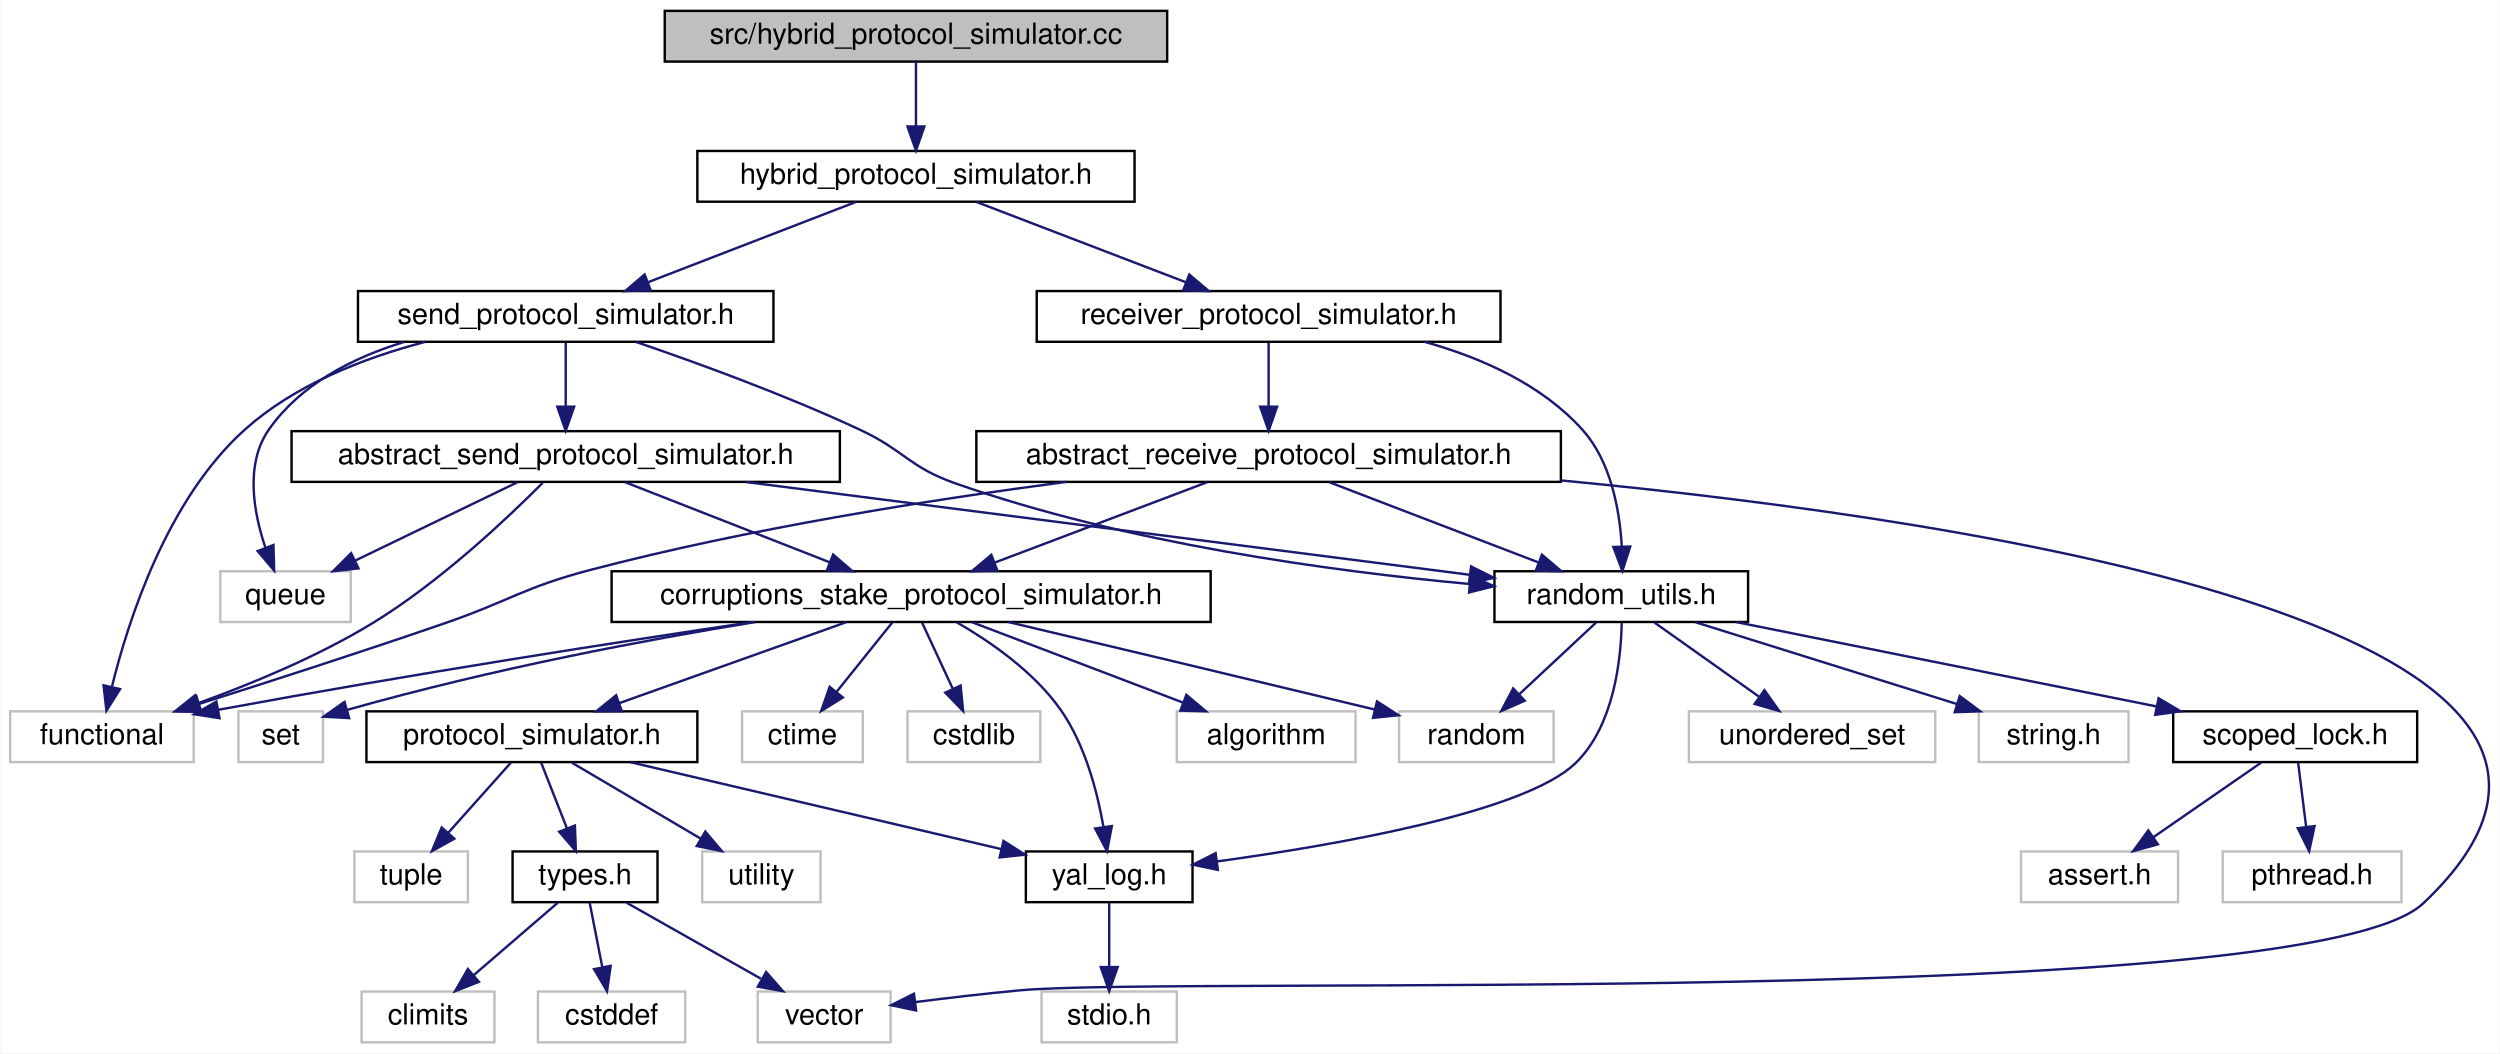
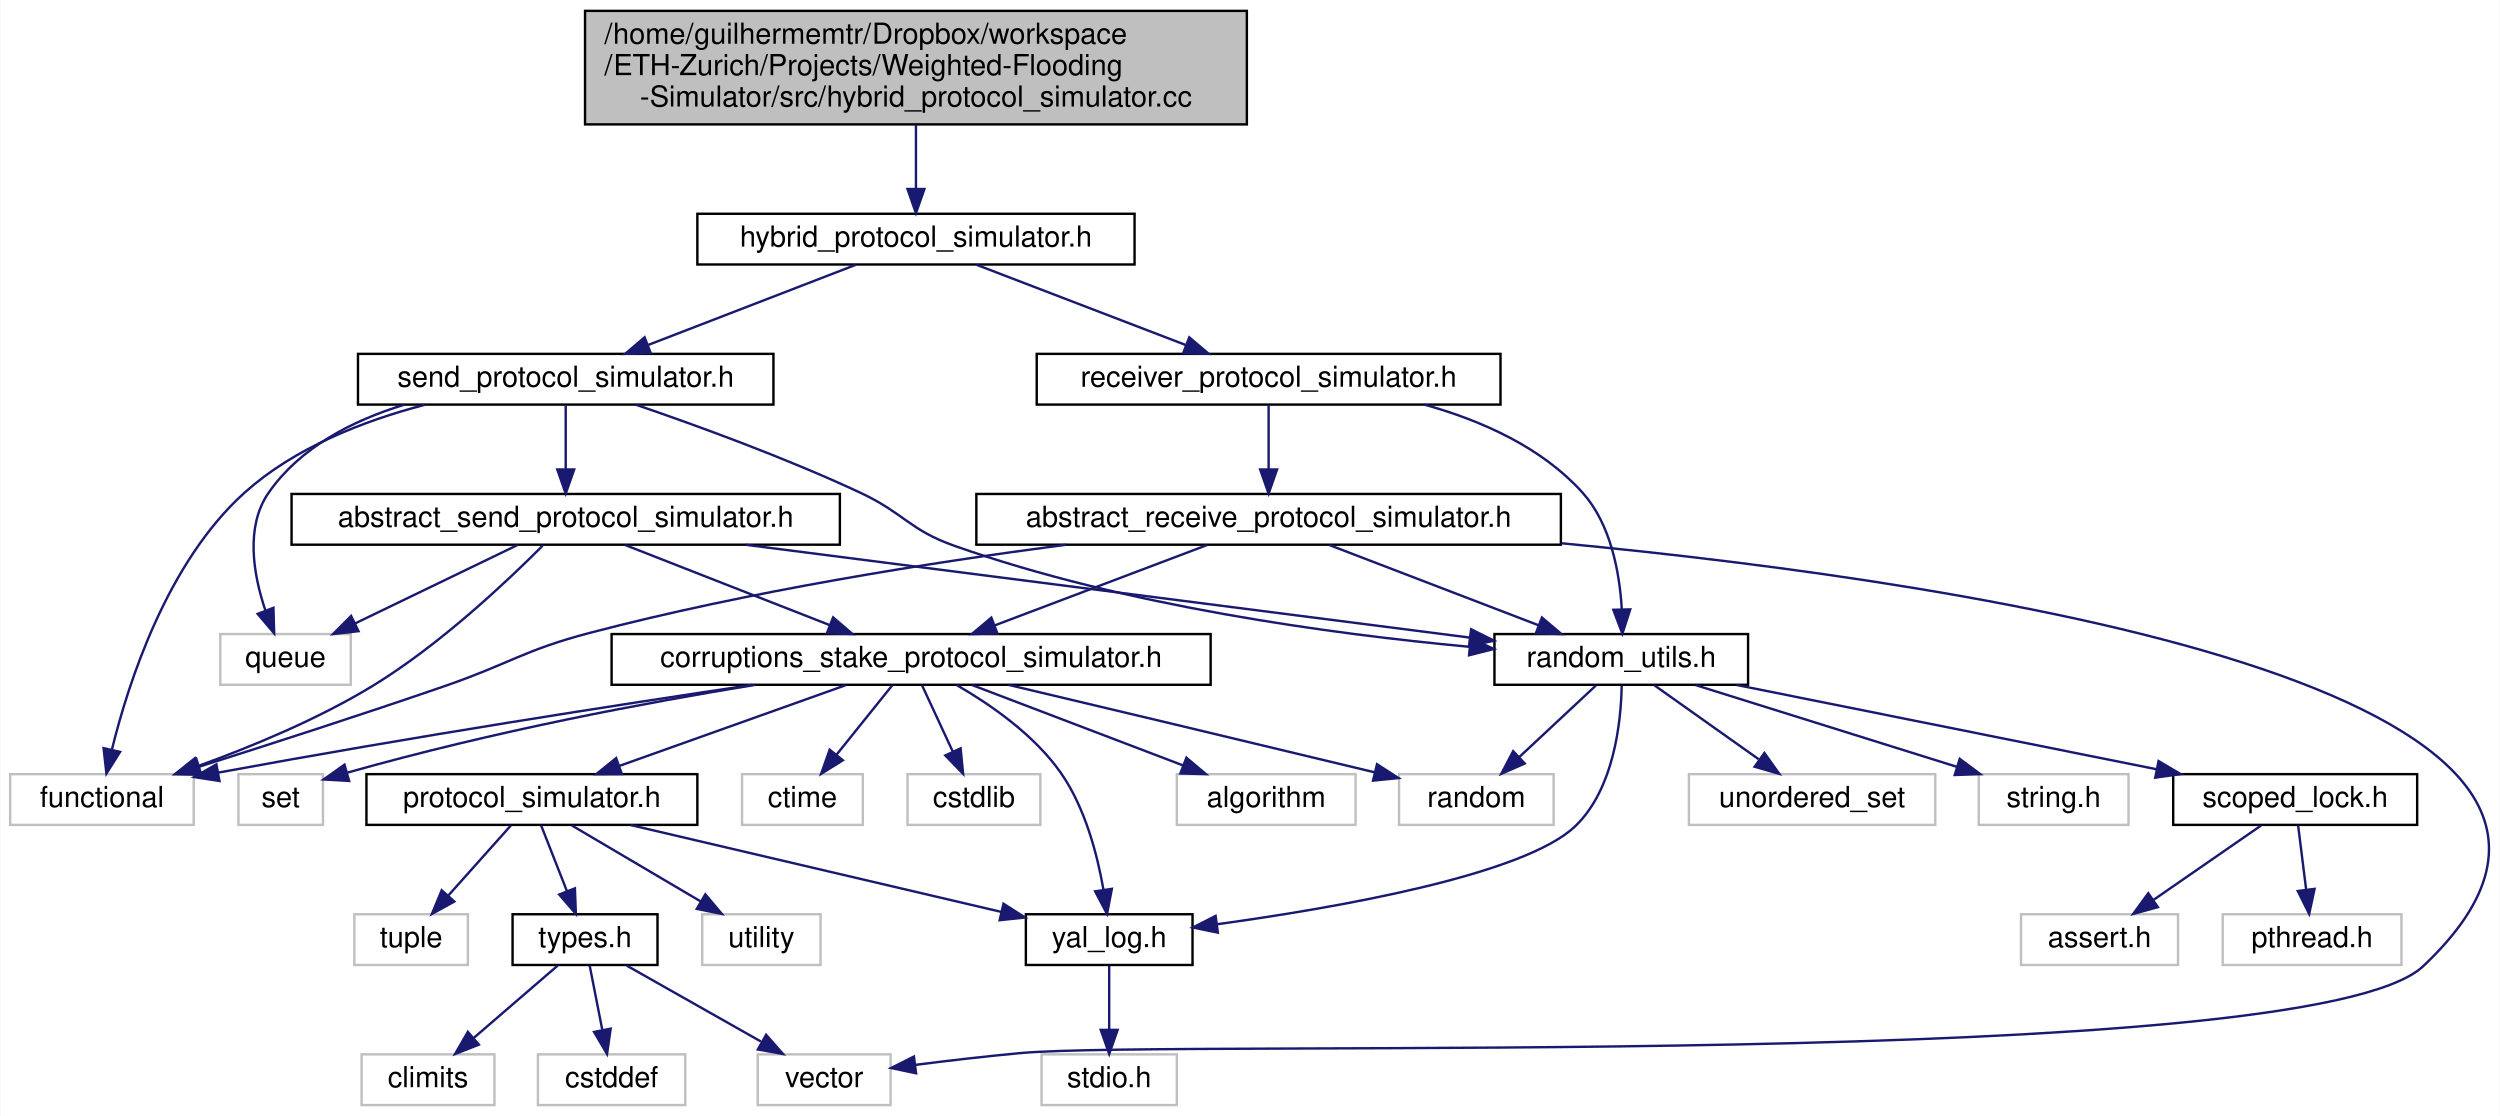
- <svg xmlns="http://www.w3.org/2000/svg" xmlns:xlink="http://www.w3.org/1999/xlink" width="1035pt" height="436pt" viewBox="0.00 0.00 1034.59 436.00">
-   <g id="graph0" class="graph" transform="scale(1 1) rotate(0) translate(4 432)">
-     <polygon fill="white" stroke="transparent" points="-4,4 -4,-432 1030.59,-432 1030.59,4 -4,4" />
+ <svg xmlns="http://www.w3.org/2000/svg" xmlns:xlink="http://www.w3.org/1999/xlink" width="1035pt" height="462pt" viewBox="0.00 0.00 1034.59 462.00">
+   <g id="graph0" class="graph" transform="scale(1 1) rotate(0) translate(4 458)">
+     <polygon fill="white" stroke="transparent" points="-4,4 -4,-458 1030.59,-458 1030.59,4 -4,4" />
    <g id="node1" class="node">
      <g id="a_node1">
        <a xlink:title=" ">
-           <polygon fill="#bfbfbf" stroke="black" points="271,-406.5 271,-427.5 479,-427.5 479,-406.5 271,-406.5" />
-           <text text-anchor="middle" x="375" y="-413.9" font-family="Helvetica,sans-Serif" font-size="12.00">src/hybrid_protocol_simulator.cc</text>
+           <polygon fill="#bfbfbf" stroke="black" points="238,-406.5 238,-453.5 512,-453.5 512,-406.5 238,-406.5" />
+           <text text-anchor="start" x="246" y="-439.9" font-family="Helvetica,sans-Serif" font-size="12.00">/home/guilhermemtr/Dropbox/workspace</text>
+           <text text-anchor="start" x="246" y="-426.9" font-family="Helvetica,sans-Serif" font-size="12.00">/ETH-Zurich/Projects/Weighted-Flooding</text>
+           <text text-anchor="middle" x="375" y="-413.9" font-family="Helvetica,sans-Serif" font-size="12.00">-Simulator/src/hybrid_protocol_simulator.cc</text>
        </a>
      </g>
    </g>
    <g id="node2" class="node">
      <g id="a_node2">
        <a xlink:href="../../de/dc2/hybrid__protocol__simulator_8h.html" target="_top" xlink:title=" ">
          <polygon fill="white" stroke="black" points="284.5,-348.5 284.5,-369.5 465.5,-369.5 465.5,-348.5 284.5,-348.5" />
          <text text-anchor="middle" x="375" y="-355.9" font-family="Helvetica,sans-Serif" font-size="12.00">hybrid_protocol_simulator.h</text>
        </a>
      </g>
    </g>
    <g id="edge1" class="edge">
-       <path fill="none" stroke="midnightblue" d="M375,-406.25C375,-398.94 375,-388.69 375,-379.7" />
-       <polygon fill="midnightblue" stroke="midnightblue" points="378.5,-379.64 375,-369.64 371.5,-379.64 378.5,-379.64" />
+       <path fill="none" stroke="midnightblue" d="M375,-406.41C375,-397.87 375,-388.22 375,-379.94" />
+       <polygon fill="midnightblue" stroke="midnightblue" points="378.5,-379.74 375,-369.74 371.5,-379.74 378.5,-379.74" />
    </g>
    <g id="node3" class="node">
      <g id="a_node3">
        <a xlink:href="../../d5/d9b/send__protocol__simulator_8h.html" target="_top" xlink:title=" ">
          <polygon fill="white" stroke="black" points="144,-290.5 144,-311.5 316,-311.5 316,-290.5 144,-290.5" />
          <text text-anchor="middle" x="230" y="-297.9" font-family="Helvetica,sans-Serif" font-size="12.00">send_protocol_simulator.h</text>
        </a>
      </g>
    </g>
    <g id="edge2" class="edge">
      <path fill="none" stroke="midnightblue" d="M350.07,-348.37C326.38,-339.22 290.55,-325.38 264.19,-315.21" />
      <polygon fill="midnightblue" stroke="midnightblue" points="265.19,-311.84 254.6,-311.5 262.67,-318.37 265.19,-311.84" />
    </g>
    <g id="node28" class="node">
      <g id="a_node28">
        <a xlink:href="../../da/dd8/receiver__protocol__simulator_8h.html" target="_top" xlink:title=" ">
          <polygon fill="white" stroke="black" points="425,-290.5 425,-311.5 617,-311.5 617,-290.5 425,-290.5" />
          <text text-anchor="middle" x="521" y="-297.9" font-family="Helvetica,sans-Serif" font-size="12.00">receiver_protocol_simulator.h</text>
        </a>
      </g>
    </g>
    <g id="edge34" class="edge">
      <path fill="none" stroke="midnightblue" d="M400.1,-348.37C423.96,-339.22 460.03,-325.38 486.57,-315.21" />
      <polygon fill="midnightblue" stroke="midnightblue" points="488.15,-318.35 496.23,-311.5 485.64,-311.81 488.15,-318.35" />
    </g>
    <g id="node4" class="node">
      <g id="a_node4">
        <a xlink:title=" ">
          <polygon fill="white" stroke="#bfbfbf" points="87,-174.5 87,-195.5 141,-195.5 141,-174.5 87,-174.5" />
          <text text-anchor="middle" x="114" y="-181.9" font-family="Helvetica,sans-Serif" font-size="12.00">queue</text>
        </a>
      </g>
    </g>
    <g id="edge3" class="edge">
      <path fill="none" stroke="midnightblue" d="M163.12,-290.44C141.61,-283.85 119.99,-272.73 107,-254 97.2,-239.88 100.73,-219.97 105.65,-205.34" />
      <polygon fill="midnightblue" stroke="midnightblue" points="109,-206.37 109.3,-195.78 102.46,-203.87 109,-206.37" />
    </g>
    <g id="node5" class="node">
      <g id="a_node5">
        <a xlink:title=" ">
          <polygon fill="white" stroke="#bfbfbf" points="0,-116.5 0,-137.5 76,-137.5 76,-116.5 0,-116.5" />
          <text text-anchor="middle" x="38" y="-123.9" font-family="Helvetica,sans-Serif" font-size="12.00">functional</text>
        </a>
      </g>
    </g>
    <g id="edge4" class="edge">
      <path fill="none" stroke="midnightblue" d="M171.74,-290.44C146.34,-283.8 117.7,-272.63 97,-254 64.97,-225.17 48.93,-175.32 42.15,-147.76" />
      <polygon fill="midnightblue" stroke="midnightblue" points="45.5,-146.71 39.85,-137.75 38.67,-148.28 45.5,-146.71" />
    </g>
    <g id="node6" class="node">
      <g id="a_node6">
        <a xlink:href="../../d9/d95/abstract__send__protocol__simulator_8h.html" target="_top" xlink:title=" ">
          <polygon fill="white" stroke="black" points="116.5,-232.5 116.5,-253.5 343.5,-253.5 343.5,-232.5 116.5,-232.5" />
          <text text-anchor="middle" x="230" y="-239.9" font-family="Helvetica,sans-Serif" font-size="12.00">abstract_send_protocol_simulator.h</text>
        </a>
      </g>
    </g>
    <g id="edge5" class="edge">
      <path fill="none" stroke="midnightblue" d="M230,-290.25C230,-282.94 230,-272.69 230,-263.7" />
      <polygon fill="midnightblue" stroke="midnightblue" points="233.5,-263.64 230,-253.64 226.5,-263.64 233.5,-263.64" />
    </g>
    <g id="node22" class="node">
      <g id="a_node22">
        <a xlink:href="../../d6/d74/random__utils_8h.html" target="_top" xlink:title=" ">
          <polygon fill="white" stroke="black" points="614.5,-174.5 614.5,-195.5 719.5,-195.5 719.5,-174.5 614.5,-174.5" />
          <text text-anchor="middle" x="667" y="-181.9" font-family="Helvetica,sans-Serif" font-size="12.00">random_utils.h</text>
        </a>
      </g>
    </g>
    <g id="edge33" class="edge">
      <path fill="none" stroke="midnightblue" d="M259.11,-290.43C284.15,-281.87 321.03,-268.47 352,-254 370.03,-245.58 372.23,-238.63 391,-232 461.51,-207.11 547,-195.52 603.98,-190.24" />
      <polygon fill="midnightblue" stroke="midnightblue" points="604.62,-193.69 614.27,-189.32 604,-186.72 604.62,-193.69" />
    </g>
    <g id="edge6" class="edge">
      <path fill="none" stroke="midnightblue" d="M210.06,-232.37C191.52,-223.42 163.7,-209.99 142.76,-199.88" />
      <polygon fill="midnightblue" stroke="midnightblue" points="144.21,-196.7 133.68,-195.5 141.16,-203 144.21,-196.7" />
    </g>
    <g id="edge7" class="edge">
      <path fill="none" stroke="midnightblue" d="M220.44,-232.09C206.19,-217.75 178.02,-191.07 150,-174 127.43,-160.25 100.01,-148.91 77.95,-140.93" />
      <polygon fill="midnightblue" stroke="midnightblue" points="78.82,-137.53 68.23,-137.5 76.5,-144.13 78.82,-137.53" />
    </g>
    <g id="node7" class="node">
      <g id="a_node7">
        <a xlink:href="../../d8/de7/corruptions__stake__protocol__simulator_8h.html" target="_top" xlink:title=" ">
          <polygon fill="white" stroke="black" points="249,-174.5 249,-195.5 497,-195.5 497,-174.5 249,-174.5" />
          <text text-anchor="middle" x="373" y="-181.9" font-family="Helvetica,sans-Serif" font-size="12.00">corruptions_stake_protocol_simulator.h</text>
        </a>
      </g>
    </g>
    <g id="edge8" class="edge">
      <path fill="none" stroke="midnightblue" d="M254.58,-232.37C277.95,-223.22 313.29,-209.38 339.28,-199.21" />
      <polygon fill="midnightblue" stroke="midnightblue" points="340.7,-202.41 348.74,-195.5 338.15,-195.89 340.7,-202.41" />
    </g>
    <g id="edge25" class="edge">
      <path fill="none" stroke="midnightblue" d="M304.63,-232.44C388.96,-221.63 524.78,-204.22 604,-194.07" />
      <polygon fill="midnightblue" stroke="midnightblue" points="604.84,-197.49 614.32,-192.75 603.95,-190.55 604.84,-197.49" />
    </g>
    <g id="edge21" class="edge">
      <path fill="none" stroke="midnightblue" d="M307.35,-174.49C251.15,-166.13 167.85,-153.21 86.14,-138.14" />
      <polygon fill="midnightblue" stroke="midnightblue" points="86.66,-134.68 76.19,-136.3 85.38,-141.56 86.66,-134.68" />
    </g>
    <g id="node8" class="node">
      <g id="a_node8">
        <a xlink:href="../../dc/d8d/protocol__simulator_8h.html" target="_top" xlink:title=" ">
          <polygon fill="white" stroke="black" points="147.5,-116.5 147.5,-137.5 284.5,-137.5 284.5,-116.5 147.5,-116.5" />
          <text text-anchor="middle" x="216" y="-123.9" font-family="Helvetica,sans-Serif" font-size="12.00">protocol_simulator.h</text>
        </a>
      </g>
    </g>
    <g id="edge9" class="edge">
      <path fill="none" stroke="midnightblue" d="M346.01,-174.37C320.13,-165.14 280.88,-151.14 252.27,-140.94" />
      <polygon fill="midnightblue" stroke="midnightblue" points="253.23,-137.56 242.64,-137.5 250.88,-144.16 253.23,-137.56" />
    </g>
    <g id="node15" class="node">
      <g id="a_node15">
        <a xlink:href="../../d0/d70/yal__log_8h.html" target="_top" xlink:title=" ">
          <polygon fill="white" stroke="black" points="420.5,-58.5 420.5,-79.5 489.5,-79.5 489.5,-58.5 420.5,-58.5" />
          <text text-anchor="middle" x="455" y="-65.9" font-family="Helvetica,sans-Serif" font-size="12.00">yal_log.h</text>
        </a>
      </g>
    </g>
    <g id="edge24" class="edge">
      <path fill="none" stroke="midnightblue" d="M391.88,-174.38C405.72,-166.4 423.96,-153.83 435,-138 445,-123.67 450.06,-104.31 452.58,-89.91" />
      <polygon fill="midnightblue" stroke="midnightblue" points="456.11,-90.02 454.11,-79.62 449.18,-89 456.11,-90.02" />
    </g>
    <g id="node17" class="node">
      <g id="a_node17">
        <a xlink:title=" ">
          <polygon fill="white" stroke="#bfbfbf" points="575,-116.5 575,-137.5 639,-137.5 639,-116.5 575,-116.5" />
          <text text-anchor="middle" x="607" y="-123.9" font-family="Helvetica,sans-Serif" font-size="12.00">random</text>
        </a>
      </g>
    </g>
    <g id="edge18" class="edge">
      <path fill="none" stroke="midnightblue" d="M413.31,-174.46C450.3,-165.69 506.9,-152.23 565.05,-138.22" />
      <polygon fill="midnightblue" stroke="midnightblue" points="565.87,-141.62 574.77,-135.88 564.23,-134.82 565.87,-141.62" />
    </g>
    <g id="node18" class="node">
      <g id="a_node18">
        <a xlink:title=" ">
          <polygon fill="white" stroke="#bfbfbf" points="483,-116.5 483,-137.5 557,-137.5 557,-116.5 483,-116.5" />
          <text text-anchor="middle" x="520" y="-123.9" font-family="Helvetica,sans-Serif" font-size="12.00">algorithm</text>
        </a>
      </g>
    </g>
    <g id="edge19" class="edge">
      <path fill="none" stroke="midnightblue" d="M398.27,-174.37C422.4,-165.18 458.94,-151.26 485.69,-141.07" />
      <polygon fill="midnightblue" stroke="midnightblue" points="486.96,-144.33 495.06,-137.5 484.47,-137.79 486.96,-144.33" />
    </g>
    <g id="node19" class="node">
      <g id="a_node19">
        <a xlink:title=" ">
          <polygon fill="white" stroke="#bfbfbf" points="94.5,-116.5 94.5,-137.5 129.5,-137.5 129.5,-116.5 94.5,-116.5" />
          <text text-anchor="middle" x="112" y="-123.9" font-family="Helvetica,sans-Serif" font-size="12.00">set</text>
        </a>
      </g>
    </g>
    <g id="edge20" class="edge">
      <path fill="none" stroke="midnightblue" d="M308.45,-174.47C263.25,-167.09 201.4,-155.57 139.67,-138.15" />
      <polygon fill="midnightblue" stroke="midnightblue" points="140.34,-134.7 129.76,-135.3 138.41,-141.43 140.34,-134.7" />
    </g>
    <g id="node20" class="node">
      <g id="a_node20">
        <a xlink:title=" ">
          <polygon fill="white" stroke="#bfbfbf" points="303,-116.5 303,-137.5 353,-137.5 353,-116.5 303,-116.5" />
          <text text-anchor="middle" x="328" y="-123.9" font-family="Helvetica,sans-Serif" font-size="12.00">ctime</text>
        </a>
      </g>
    </g>
    <g id="edge22" class="edge">
      <path fill="none" stroke="midnightblue" d="M365.16,-174.25C358.84,-166.38 349.78,-155.1 342.19,-145.65" />
      <polygon fill="midnightblue" stroke="midnightblue" points="344.74,-143.25 335.75,-137.64 339.28,-147.63 344.74,-143.25" />
    </g>
    <g id="node21" class="node">
      <g id="a_node21">
        <a xlink:title=" ">
          <polygon fill="white" stroke="#bfbfbf" points="371.5,-116.5 371.5,-137.5 426.5,-137.5 426.5,-116.5 371.5,-116.5" />
          <text text-anchor="middle" x="399" y="-123.9" font-family="Helvetica,sans-Serif" font-size="12.00">cstdlib</text>
        </a>
      </g>
    </g>
    <g id="edge23" class="edge">
      <path fill="none" stroke="midnightblue" d="M377.53,-174.25C381.03,-166.7 385.99,-156.02 390.26,-146.82" />
      <polygon fill="midnightblue" stroke="midnightblue" points="393.49,-148.19 394.52,-137.64 387.14,-145.24 393.49,-148.19" />
    </g>
    <g id="node9" class="node">
      <g id="a_node9">
        <a xlink:title=" ">
          <polygon fill="white" stroke="#bfbfbf" points="286.5,-58.5 286.5,-79.5 335.5,-79.5 335.5,-58.5 286.5,-58.5" />
          <text text-anchor="middle" x="311" y="-65.9" font-family="Helvetica,sans-Serif" font-size="12.00">utility</text>
        </a>
      </g>
    </g>
    <g id="edge10" class="edge">
      <path fill="none" stroke="midnightblue" d="M232.55,-116.25C247.26,-107.57 268.99,-94.76 285.85,-84.82" />
      <polygon fill="midnightblue" stroke="midnightblue" points="287.8,-87.74 294.64,-79.64 284.25,-81.71 287.8,-87.74" />
    </g>
    <g id="node10" class="node">
      <g id="a_node10">
        <a xlink:title=" ">
          <polygon fill="white" stroke="#bfbfbf" points="142.5,-58.5 142.5,-79.5 189.5,-79.5 189.5,-58.5 142.5,-58.5" />
          <text text-anchor="middle" x="166" y="-65.9" font-family="Helvetica,sans-Serif" font-size="12.00">tuple</text>
        </a>
      </g>
    </g>
    <g id="edge11" class="edge">
      <path fill="none" stroke="midnightblue" d="M207.29,-116.25C200.19,-108.3 189.99,-96.87 181.5,-87.37" />
      <polygon fill="midnightblue" stroke="midnightblue" points="183.88,-84.77 174.61,-79.64 178.66,-89.43 183.88,-84.77" />
    </g>
    <g id="node11" class="node">
      <g id="a_node11">
        <a xlink:href="../../d9/d49/types_8h.html" target="_top" xlink:title=" ">
          <polygon fill="white" stroke="black" points="208,-58.5 208,-79.5 268,-79.5 268,-58.5 208,-58.5" />
          <text text-anchor="middle" x="238" y="-65.9" font-family="Helvetica,sans-Serif" font-size="12.00">types.h</text>
        </a>
      </g>
    </g>
    <g id="edge12" class="edge">
      <path fill="none" stroke="midnightblue" d="M219.83,-116.25C222.77,-108.78 226.9,-98.24 230.49,-89.11" />
      <polygon fill="midnightblue" stroke="midnightblue" points="233.81,-90.23 234.21,-79.64 227.3,-87.67 233.81,-90.23" />
    </g>
    <g id="edge16" class="edge">
      <path fill="none" stroke="midnightblue" d="M256.81,-116.44C299.49,-106.44 366.26,-90.79 410.32,-80.47" />
      <polygon fill="midnightblue" stroke="midnightblue" points="411.24,-83.85 420.18,-78.16 409.65,-77.03 411.24,-83.85" />
    </g>
    <g id="node12" class="node">
      <g id="a_node12">
        <a xlink:title=" ">
          <polygon fill="white" stroke="#bfbfbf" points="309.5,-0.5 309.5,-21.5 364.5,-21.5 364.5,-0.5 309.5,-0.5" />
          <text text-anchor="middle" x="337" y="-7.9" font-family="Helvetica,sans-Serif" font-size="12.00">vector</text>
        </a>
      </g>
    </g>
    <g id="edge13" class="edge">
      <path fill="none" stroke="midnightblue" d="M255.24,-58.25C270.58,-49.57 293.22,-36.76 310.79,-26.82" />
      <polygon fill="midnightblue" stroke="midnightblue" points="312.97,-29.61 319.95,-21.64 309.53,-23.52 312.97,-29.61" />
    </g>
    <g id="node13" class="node">
      <g id="a_node13">
        <a xlink:title=" ">
          <polygon fill="white" stroke="#bfbfbf" points="218.5,-0.5 218.5,-21.5 279.5,-21.5 279.5,-0.5 218.5,-0.5" />
          <text text-anchor="middle" x="249" y="-7.9" font-family="Helvetica,sans-Serif" font-size="12.00">cstddef</text>
        </a>
      </g>
    </g>
    <g id="edge14" class="edge">
      <path fill="none" stroke="midnightblue" d="M239.92,-58.25C241.35,-50.94 243.36,-40.69 245.13,-31.7" />
      <polygon fill="midnightblue" stroke="midnightblue" points="248.61,-32.13 247.11,-21.64 241.74,-30.78 248.61,-32.13" />
    </g>
    <g id="node14" class="node">
      <g id="a_node14">
        <a xlink:title=" ">
          <polygon fill="white" stroke="#bfbfbf" points="145.5,-0.5 145.5,-21.5 200.5,-21.5 200.5,-0.5 145.5,-0.5" />
          <text text-anchor="middle" x="173" y="-7.9" font-family="Helvetica,sans-Serif" font-size="12.00">climits</text>
        </a>
      </g>
    </g>
    <g id="edge15" class="edge">
      <path fill="none" stroke="midnightblue" d="M226.68,-58.25C217.08,-49.97 203.11,-37.94 191.83,-28.22" />
      <polygon fill="midnightblue" stroke="midnightblue" points="194.05,-25.52 184.19,-21.64 189.48,-30.82 194.05,-25.52" />
    </g>
    <g id="node16" class="node">
      <g id="a_node16">
        <a xlink:title=" ">
          <polygon fill="white" stroke="#bfbfbf" points="427,-0.5 427,-21.5 483,-21.5 483,-0.5 427,-0.5" />
          <text text-anchor="middle" x="455" y="-7.9" font-family="Helvetica,sans-Serif" font-size="12.00">stdio.h</text>
        </a>
      </g>
    </g>
    <g id="edge17" class="edge">
      <path fill="none" stroke="midnightblue" d="M455,-58.25C455,-50.94 455,-40.69 455,-31.7" />
      <polygon fill="midnightblue" stroke="midnightblue" points="458.5,-31.64 455,-21.64 451.5,-31.64 458.5,-31.64" />
    </g>
    <g id="edge29" class="edge">
      <path fill="none" stroke="midnightblue" d="M667.18,-174.12C666.9,-159.31 664.08,-131.47 648,-116 627.04,-95.83 549.76,-82.26 499.57,-75.35" />
      <polygon fill="midnightblue" stroke="midnightblue" points="499.99,-71.88 489.61,-74.02 499.06,-78.81 499.99,-71.88" />
    </g>
    <g id="edge26" class="edge">
      <path fill="none" stroke="midnightblue" d="M656.55,-174.25C647.77,-166.05 635.04,-154.17 624.69,-144.51" />
      <polygon fill="midnightblue" stroke="midnightblue" points="627.03,-141.91 617.33,-137.64 622.25,-147.02 627.03,-141.91" />
    </g>
    <g id="node23" class="node">
      <g id="a_node23">
        <a xlink:title=" ">
          <polygon fill="white" stroke="#bfbfbf" points="695,-116.5 695,-137.5 797,-137.5 797,-116.5 695,-116.5" />
          <text text-anchor="middle" x="746" y="-123.9" font-family="Helvetica,sans-Serif" font-size="12.00">unordered_set</text>
        </a>
      </g>
    </g>
    <g id="edge27" class="edge">
      <path fill="none" stroke="midnightblue" d="M680.76,-174.25C692.66,-165.81 710.07,-153.47 723.91,-143.66" />
      <polygon fill="midnightblue" stroke="midnightblue" points="726.26,-146.28 732.4,-137.64 722.21,-140.57 726.26,-146.28" />
    </g>
    <g id="node24" class="node">
      <g id="a_node24">
        <a xlink:title=" ">
          <polygon fill="white" stroke="#bfbfbf" points="815,-116.5 815,-137.5 877,-137.5 877,-116.5 815,-116.5" />
          <text text-anchor="middle" x="846" y="-123.9" font-family="Helvetica,sans-Serif" font-size="12.00">string.h</text>
        </a>
      </g>
    </g>
    <g id="edge28" class="edge">
      <path fill="none" stroke="midnightblue" d="M697.77,-174.37C727.67,-165.02 773.21,-150.77 805.92,-140.54" />
      <polygon fill="midnightblue" stroke="midnightblue" points="807.13,-143.83 815.63,-137.5 805.04,-137.15 807.13,-143.83" />
    </g>
    <g id="node25" class="node">
      <g id="a_node25">
        <a xlink:href="../../da/d10/scoped__lock_8h.html" target="_top" xlink:title=" ">
          <polygon fill="white" stroke="black" points="895.5,-116.5 895.5,-137.5 996.5,-137.5 996.5,-116.5 895.5,-116.5" />
          <text text-anchor="middle" x="946" y="-123.9" font-family="Helvetica,sans-Serif" font-size="12.00">scoped_lock.h</text>
        </a>
      </g>
    </g>
    <g id="edge30" class="edge">
      <path fill="none" stroke="midnightblue" d="M714.64,-174.44C762.79,-164.77 837.23,-149.83 888.6,-139.52" />
      <polygon fill="midnightblue" stroke="midnightblue" points="889.44,-142.92 898.55,-137.52 888.06,-136.06 889.44,-142.92" />
    </g>
    <g id="node26" class="node">
      <g id="a_node26">
        <a xlink:title=" ">
          <polygon fill="white" stroke="#bfbfbf" points="916,-58.5 916,-79.5 990,-79.5 990,-58.5 916,-58.5" />
          <text text-anchor="middle" x="953" y="-65.9" font-family="Helvetica,sans-Serif" font-size="12.00">pthread.h</text>
        </a>
      </g>
    </g>
    <g id="edge31" class="edge">
      <path fill="none" stroke="midnightblue" d="M947.22,-116.25C948.13,-108.94 949.41,-98.69 950.54,-89.7" />
      <polygon fill="midnightblue" stroke="midnightblue" points="954.03,-90 951.79,-79.64 947.08,-89.13 954.03,-90" />
    </g>
    <g id="node27" class="node">
      <g id="a_node27">
        <a xlink:title=" ">
          <polygon fill="white" stroke="#bfbfbf" points="832.5,-58.5 832.5,-79.5 897.5,-79.5 897.5,-58.5 832.5,-58.5" />
          <text text-anchor="middle" x="865" y="-65.9" font-family="Helvetica,sans-Serif" font-size="12.00">assert.h</text>
        </a>
      </g>
    </g>
    <g id="edge32" class="edge">
      <path fill="none" stroke="midnightblue" d="M931.89,-116.25C919.58,-107.73 901.5,-95.24 887.25,-85.38" />
      <polygon fill="midnightblue" stroke="midnightblue" points="889.16,-82.45 878.95,-79.64 885.18,-88.21 889.16,-82.45" />
    </g>
    <g id="edge40" class="edge">
      <path fill="none" stroke="midnightblue" d="M585.48,-290.5C609.1,-283.92 634.14,-272.81 651,-254 662.74,-240.9 666.31,-220.82 667.21,-205.87" />
      <polygon fill="midnightblue" stroke="midnightblue" points="670.71,-205.72 667.46,-195.64 663.71,-205.55 670.71,-205.72" />
    </g>
    <g id="node29" class="node">
      <g id="a_node29">
        <a xlink:href="../../df/d52/abstract__receive__protocol__simulator_8h.html" target="_top" xlink:title=" ">
          <polygon fill="white" stroke="black" points="400,-232.5 400,-253.5 642,-253.5 642,-232.5 400,-232.5" />
          <text text-anchor="middle" x="521" y="-239.9" font-family="Helvetica,sans-Serif" font-size="12.00">abstract_receive_protocol_simulator.h</text>
        </a>
      </g>
    </g>
    <g id="edge35" class="edge">
      <path fill="none" stroke="midnightblue" d="M521,-290.25C521,-282.94 521,-272.69 521,-263.7" />
      <polygon fill="midnightblue" stroke="midnightblue" points="524.5,-263.64 521,-253.64 517.5,-263.64 524.5,-263.64" />
    </g>
    <g id="edge37" class="edge">
      <path fill="none" stroke="midnightblue" d="M437.14,-232.49C380.82,-225.08 305.26,-213.14 240,-196 212.53,-188.78 206.85,-183.27 180,-174 145.82,-162.2 106.71,-149.6 78.2,-140.57" />
      <polygon fill="midnightblue" stroke="midnightblue" points="79.17,-137.21 68.58,-137.54 77.06,-143.88 79.17,-137.21" />
    </g>
    <g id="edge38" class="edge">
      <path fill="none" stroke="midnightblue" d="M495.56,-232.37C471.27,-223.18 434.48,-209.26 407.55,-199.07" />
      <polygon fill="midnightblue" stroke="midnightblue" points="408.7,-195.77 398.11,-195.5 406.22,-202.31 408.7,-195.77" />
    </g>
    <g id="edge36" class="edge">
      <path fill="none" stroke="midnightblue" d="M642.13,-233.1C819.82,-216.09 1117.85,-170.13 999,-58 951.95,-13.62 482.4,-27.97 418,-22 403.83,-20.69 388.32,-18.87 374.69,-17.14" />
      <polygon fill="midnightblue" stroke="midnightblue" points="375.06,-13.66 364.7,-15.84 374.16,-20.6 375.06,-13.66" />
    </g>
    <g id="edge39" class="edge">
      <path fill="none" stroke="midnightblue" d="M546.1,-232.37C569.96,-223.22 606.03,-209.38 632.57,-199.21" />
      <polygon fill="midnightblue" stroke="midnightblue" points="634.15,-202.35 642.23,-195.5 631.64,-195.81 634.15,-202.35" />
    </g>
  </g>
</svg>
